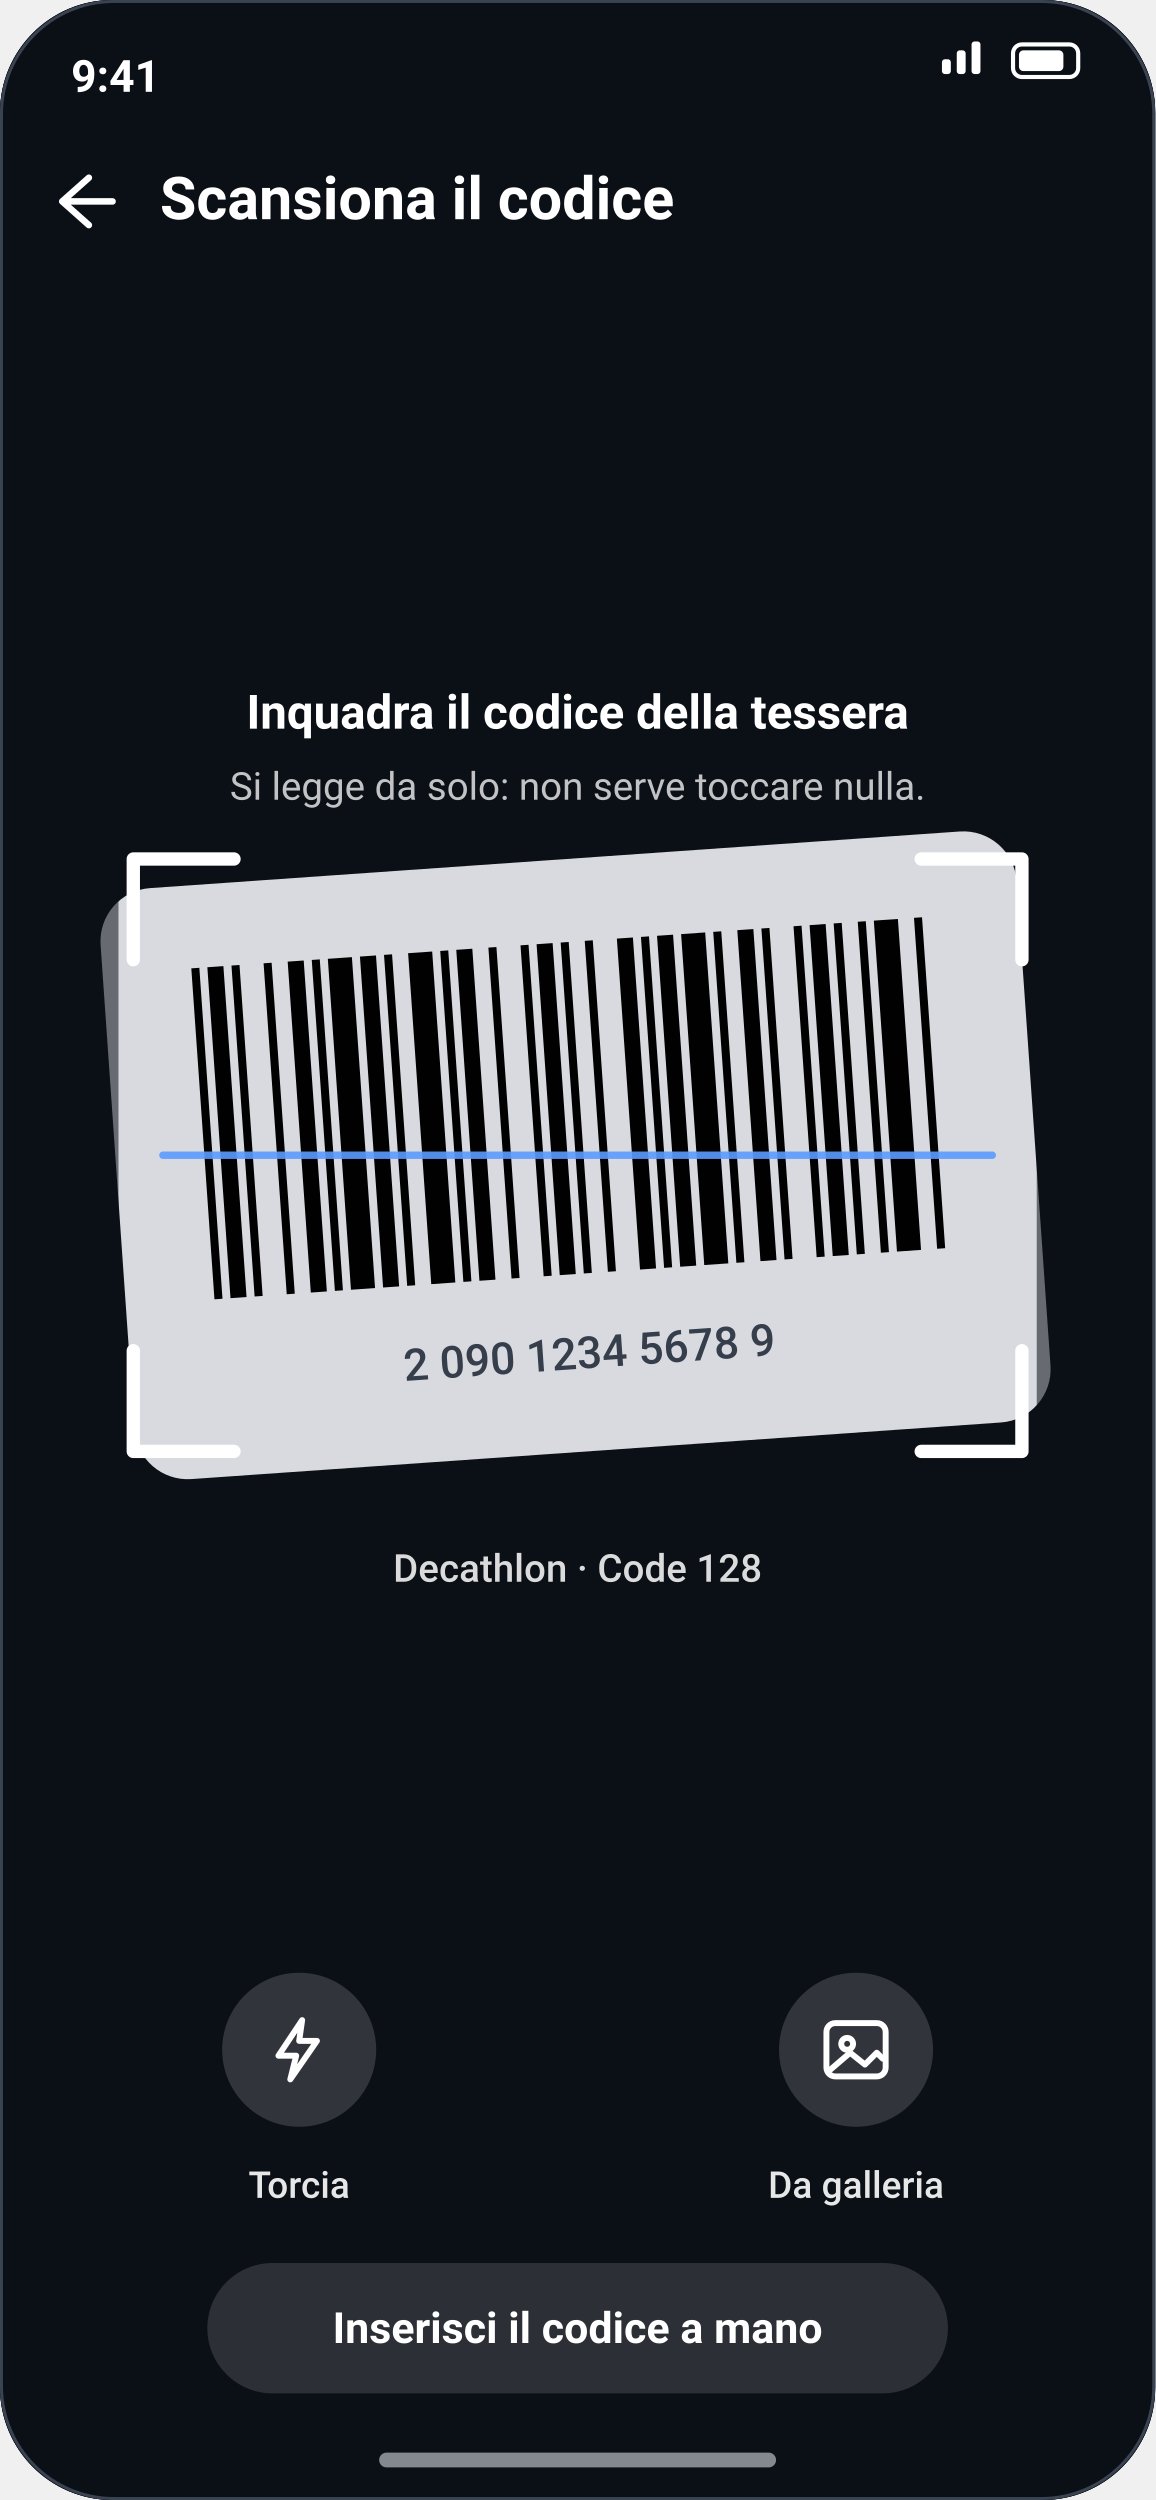
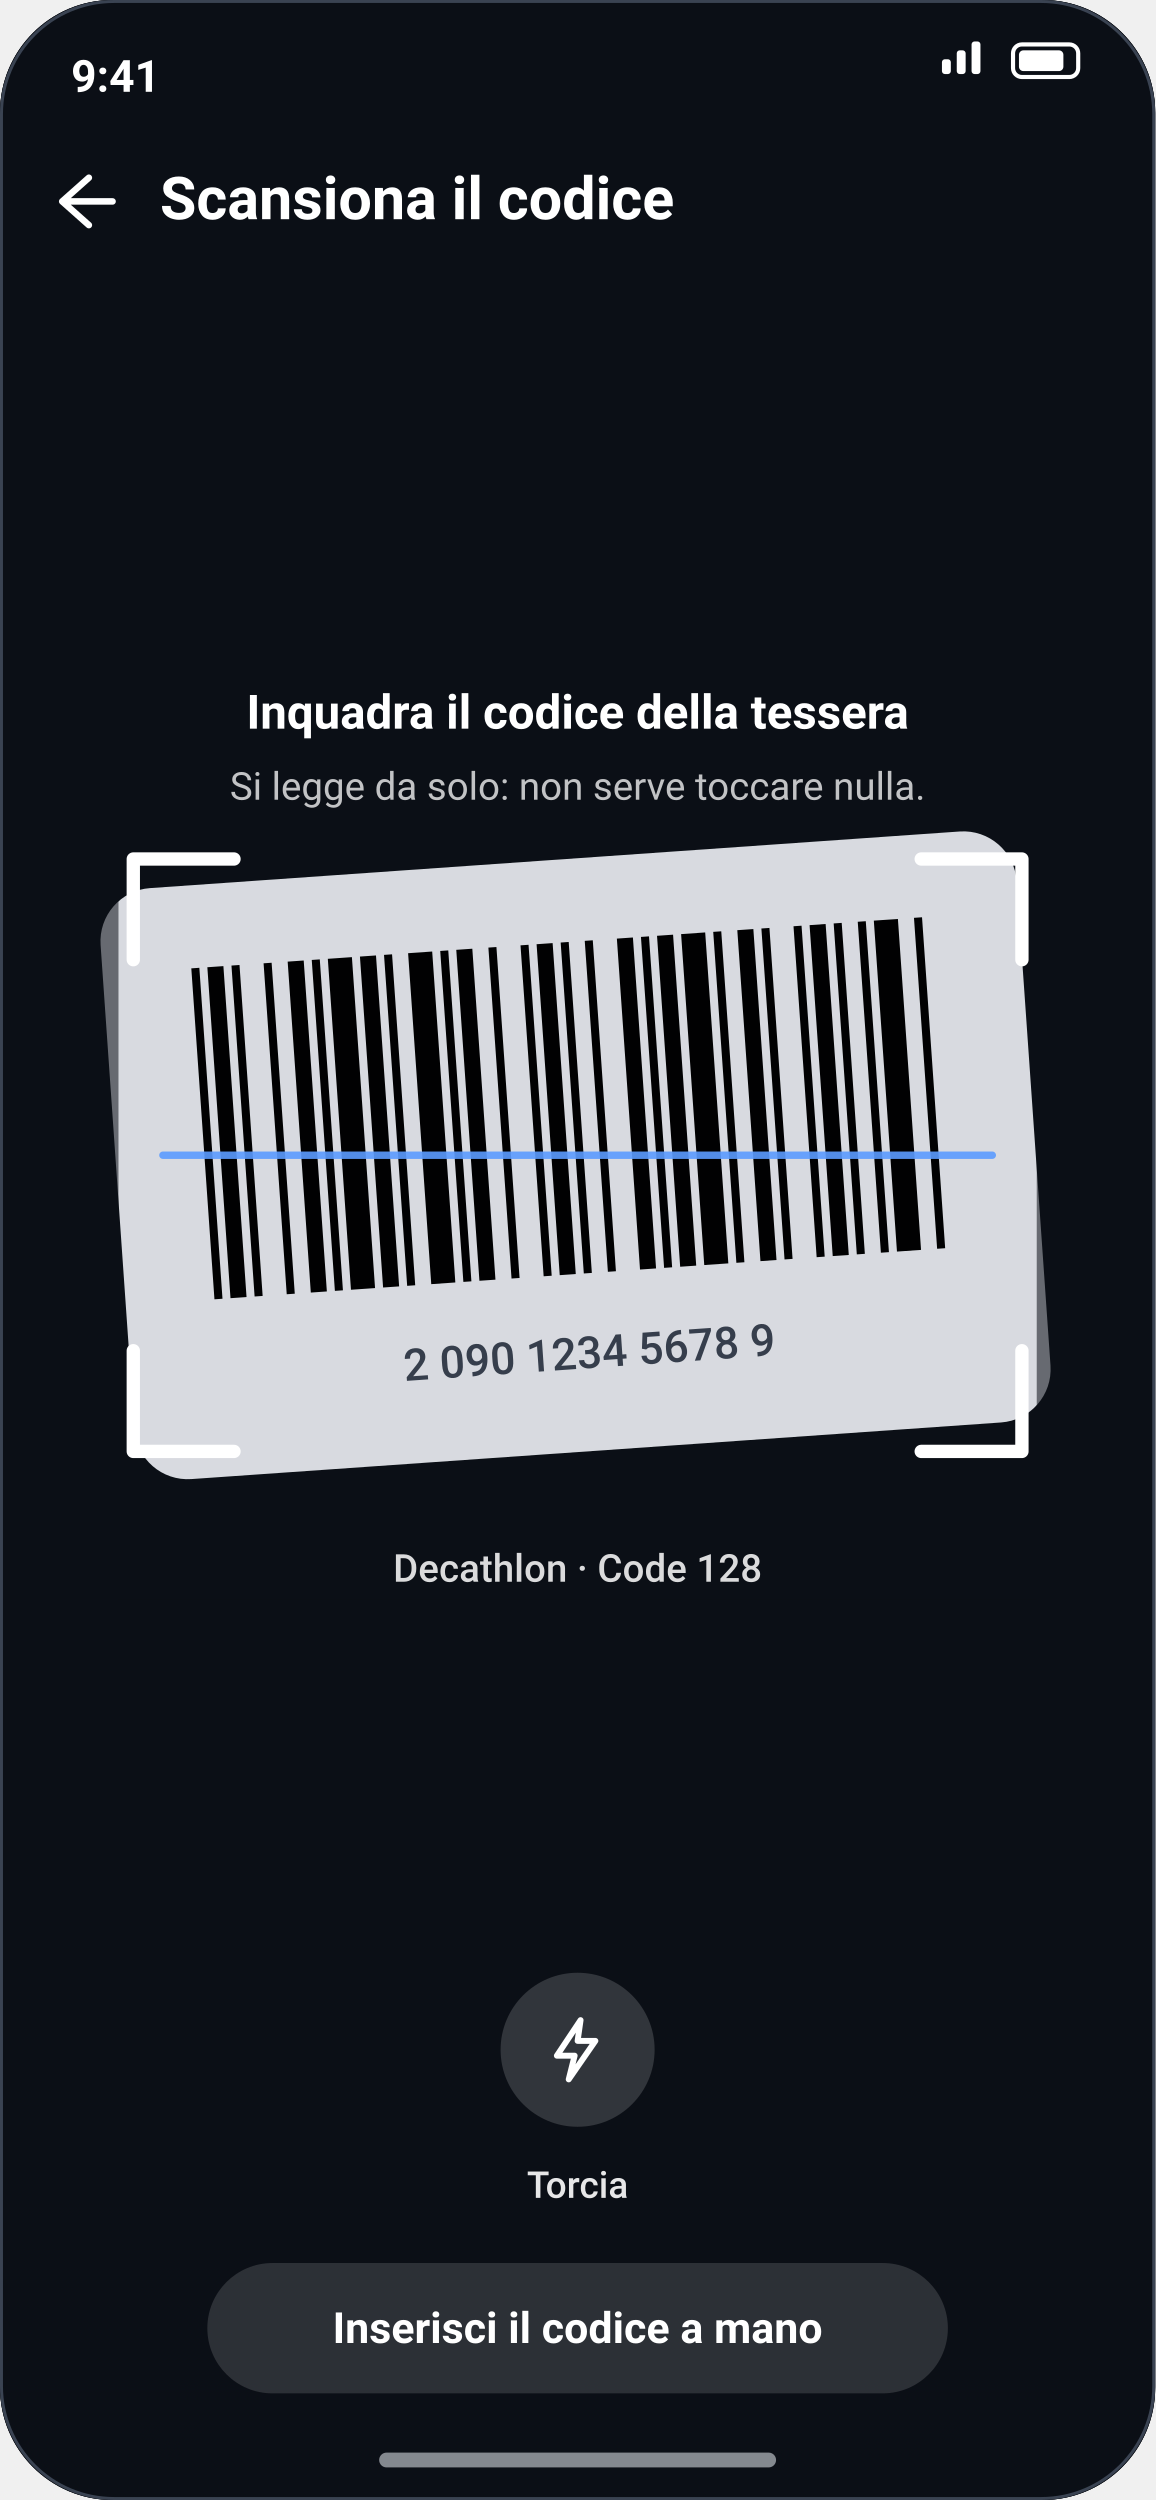
<svg xmlns="http://www.w3.org/2000/svg" viewBox="0 0 390 844" width="390" height="844" font-family="Roboto, Inter, 'Helvetica Neue', Arial, sans-serif">
  <defs>
    <clipPath id="s">
      <rect width="390" height="844" rx="38" />
    </clipPath>
  </defs>
  <g clip-path="url(#s)">
    <rect x="0" y="0" width="390" height="844" rx="0" fill="#0B0F16" opacity="1" />
    <rect x="0" y="0" width="390" height="844" rx="0" fill="#0B0F16" opacity="1" />
    <g transform="rotate(-4 195 400)" opacity=".92">
      <rect x="40" y="290" width="310" height="200" rx="18" fill="#E9ECF1" opacity="1" />
      <rect x="70.00" y="318" width="2.72" height="112" fill="#000" />
      <rect x="75.43" y="318" width="5.43" height="112" fill="#000" />
      <rect x="83.59" y="318" width="2.72" height="112" fill="#000" />
      <rect x="94.46" y="318" width="2.72" height="112" fill="#000" />
      <rect x="102.61" y="318" width="5.43" height="112" fill="#000" />
      <rect x="110.76" y="318" width="2.72" height="112" fill="#000" />
      <rect x="116.20" y="318" width="8.15" height="112" fill="#000" />
      <rect x="127.07" y="318" width="5.43" height="112" fill="#000" />
      <rect x="135.22" y="318" width="2.72" height="112" fill="#000" />
      <rect x="143.37" y="318" width="8.15" height="112" fill="#000" />
      <rect x="154.24" y="318" width="2.72" height="112" fill="#000" />
      <rect x="159.67" y="318" width="5.43" height="112" fill="#000" />
      <rect x="170.54" y="318" width="2.72" height="112" fill="#000" />
      <rect x="181.41" y="318" width="2.72" height="112" fill="#000" />
      <rect x="186.85" y="318" width="5.43" height="112" fill="#000" />
      <rect x="195.00" y="318" width="2.72" height="112" fill="#000" />
      <rect x="203.15" y="318" width="2.72" height="112" fill="#000" />
      <rect x="214.02" y="318" width="5.43" height="112" fill="#000" />
      <rect x="222.17" y="318" width="2.72" height="112" fill="#000" />
      <rect x="227.61" y="318" width="5.43" height="112" fill="#000" />
      <rect x="235.76" y="318" width="8.15" height="112" fill="#000" />
      <rect x="246.63" y="318" width="2.72" height="112" fill="#000" />
      <rect x="254.78" y="318" width="5.43" height="112" fill="#000" />
      <rect x="262.93" y="318" width="2.72" height="112" fill="#000" />
      <rect x="273.80" y="318" width="2.72" height="112" fill="#000" />
      <rect x="279.24" y="318" width="5.43" height="112" fill="#000" />
      <rect x="287.39" y="318" width="2.72" height="112" fill="#000" />
      <rect x="295.54" y="318" width="2.72" height="112" fill="#000" />
      <rect x="300.98" y="318" width="8.15" height="112" fill="#000" />
      <rect x="314.57" y="318" width="2.72" height="112" fill="#000" />
      <text x="195" y="462" font-size="15" font-weight="500" fill="#3A4250" text-anchor="middle" opacity="1">2 090 1234 5678 9</text>
    </g>
    <rect x="0" y="0" width="390" height="250" rx="0" fill="#0B0F16" opacity="0.55" />
    <rect x="0" y="540" width="390" height="304" rx="0" fill="#0B0F16" opacity="0.55" />
    <rect x="0" y="250" width="40" height="290" rx="0" fill="#0B0F16" opacity="0.55" />
    <rect x="350" y="250" width="40" height="290" rx="0" fill="#0B0F16" opacity="0.55" />
    <path d="M45 324 V290 H79" fill="none" stroke="#fff" stroke-width="4.5" stroke-linecap="round" stroke-linejoin="round" />
    <path d="M345 324 V290 H311" fill="none" stroke="#fff" stroke-width="4.5" stroke-linecap="round" stroke-linejoin="round" />
    <path d="M45 456 V490 H79" fill="none" stroke="#fff" stroke-width="4.5" stroke-linecap="round" stroke-linejoin="round" />
    <path d="M345 456 V490 H311" fill="none" stroke="#fff" stroke-width="4.5" stroke-linecap="round" stroke-linejoin="round" />
    <path d="M30 60 L21 68 L30 76 M21 68 H38" fill="none" stroke="#fff" stroke-width="2.2" stroke-linecap="round" stroke-linejoin="round" />
    <text x="54" y="74" font-size="20" font-weight="600" fill="#fff" text-anchor="start" opacity="1">Scansiona il codice</text>
    <line x1="55" y1="390" x2="335" y2="390" stroke="#5B9BFF" stroke-width="2.5" stroke-linecap="round" opacity=".9" />
    <text x="195" y="246" font-size="16" font-weight="600" fill="#fff" text-anchor="middle" opacity="1">Inquadra il codice della tessera</text>
    <text x="195" y="270" font-size="13" font-weight="400" fill="#fff" text-anchor="middle" opacity="0.75">Si legge da solo: non serve toccare nulla.</text>
    <text x="195" y="534" font-size="13" font-weight="500" fill="#fff" text-anchor="middle" opacity="0.85">Decathlon · Code 128</text>
-     <rect x="75" y="666" width="52" height="52" rx="26" fill="#ffffff" opacity="0.16" />
-     <path d="M102 682 L94 694 H100 L98 702 L107 689 H101 Z" fill="none" stroke="#fff" stroke-width="2" stroke-linejoin="round" />
-     <text x="101" y="742" font-size="12.5" font-weight="500" fill="#fff" text-anchor="middle" opacity="0.9">Torcia</text>
-     <rect x="263" y="666" width="52" height="52" rx="26" fill="#ffffff" opacity="0.16" />
-     <g fill="none" stroke="#fff" stroke-width="2" stroke-linejoin="round" stroke-linecap="round">
-       <rect x="279" y="683" width="20" height="18" rx="3" />
-       <circle cx="286" cy="690" r="2" />
-       <path d="M280 699 L287 693 L292 697 L296 693 L298 695" />
-     </g>
-     <text x="289" y="742" font-size="12.5" font-weight="500" fill="#fff" text-anchor="middle" opacity="0.9">Da galleria</text>
+     <rect x="169" y="666" width="52" height="52" rx="26" fill="#ffffff" opacity="0.16" />
+     <path transform="translate(94 0)" d="M102 682 L94 694 H100 L98 702 L107 689 H101 Z" fill="none" stroke="#fff" stroke-width="2" stroke-linejoin="round" />
+     <text x="195" y="742" font-size="12.5" font-weight="500" fill="#fff" text-anchor="middle" opacity="0.9">Torcia</text>
    <rect x="70" y="764" width="250" height="44" rx="22" fill="#ffffff" opacity="0.14" />
    <text x="195" y="791" font-size="14.5" font-weight="600" fill="#fff" text-anchor="middle" opacity="1">Inserisci il codice a mano</text>
    <text x="24" y="31" font-size="15" font-weight="600" fill="#fff" text-anchor="start" opacity="1">9:41</text>
    <g fill="#fff">
      <rect x="318" y="20" width="3" height="5" rx="1" />
      <rect x="323" y="17" width="3" height="8" rx="1" />
      <rect x="328" y="14" width="3" height="11" rx="1" />
      <rect x="342" y="15" width="22" height="11" rx="3" fill="none" stroke="#fff" stroke-width="1.4" />
      <rect x="344" y="17" width="15" height="7" rx="1.5" />
    </g>
    <rect x="128" y="828" width="134" height="5" rx="2.5" fill="#E8ECF3" opacity="0.55" />
  </g>
  <rect x=".5" y=".5" width="389" height="843" rx="38" fill="none" stroke="#3A4352" />
</svg>
